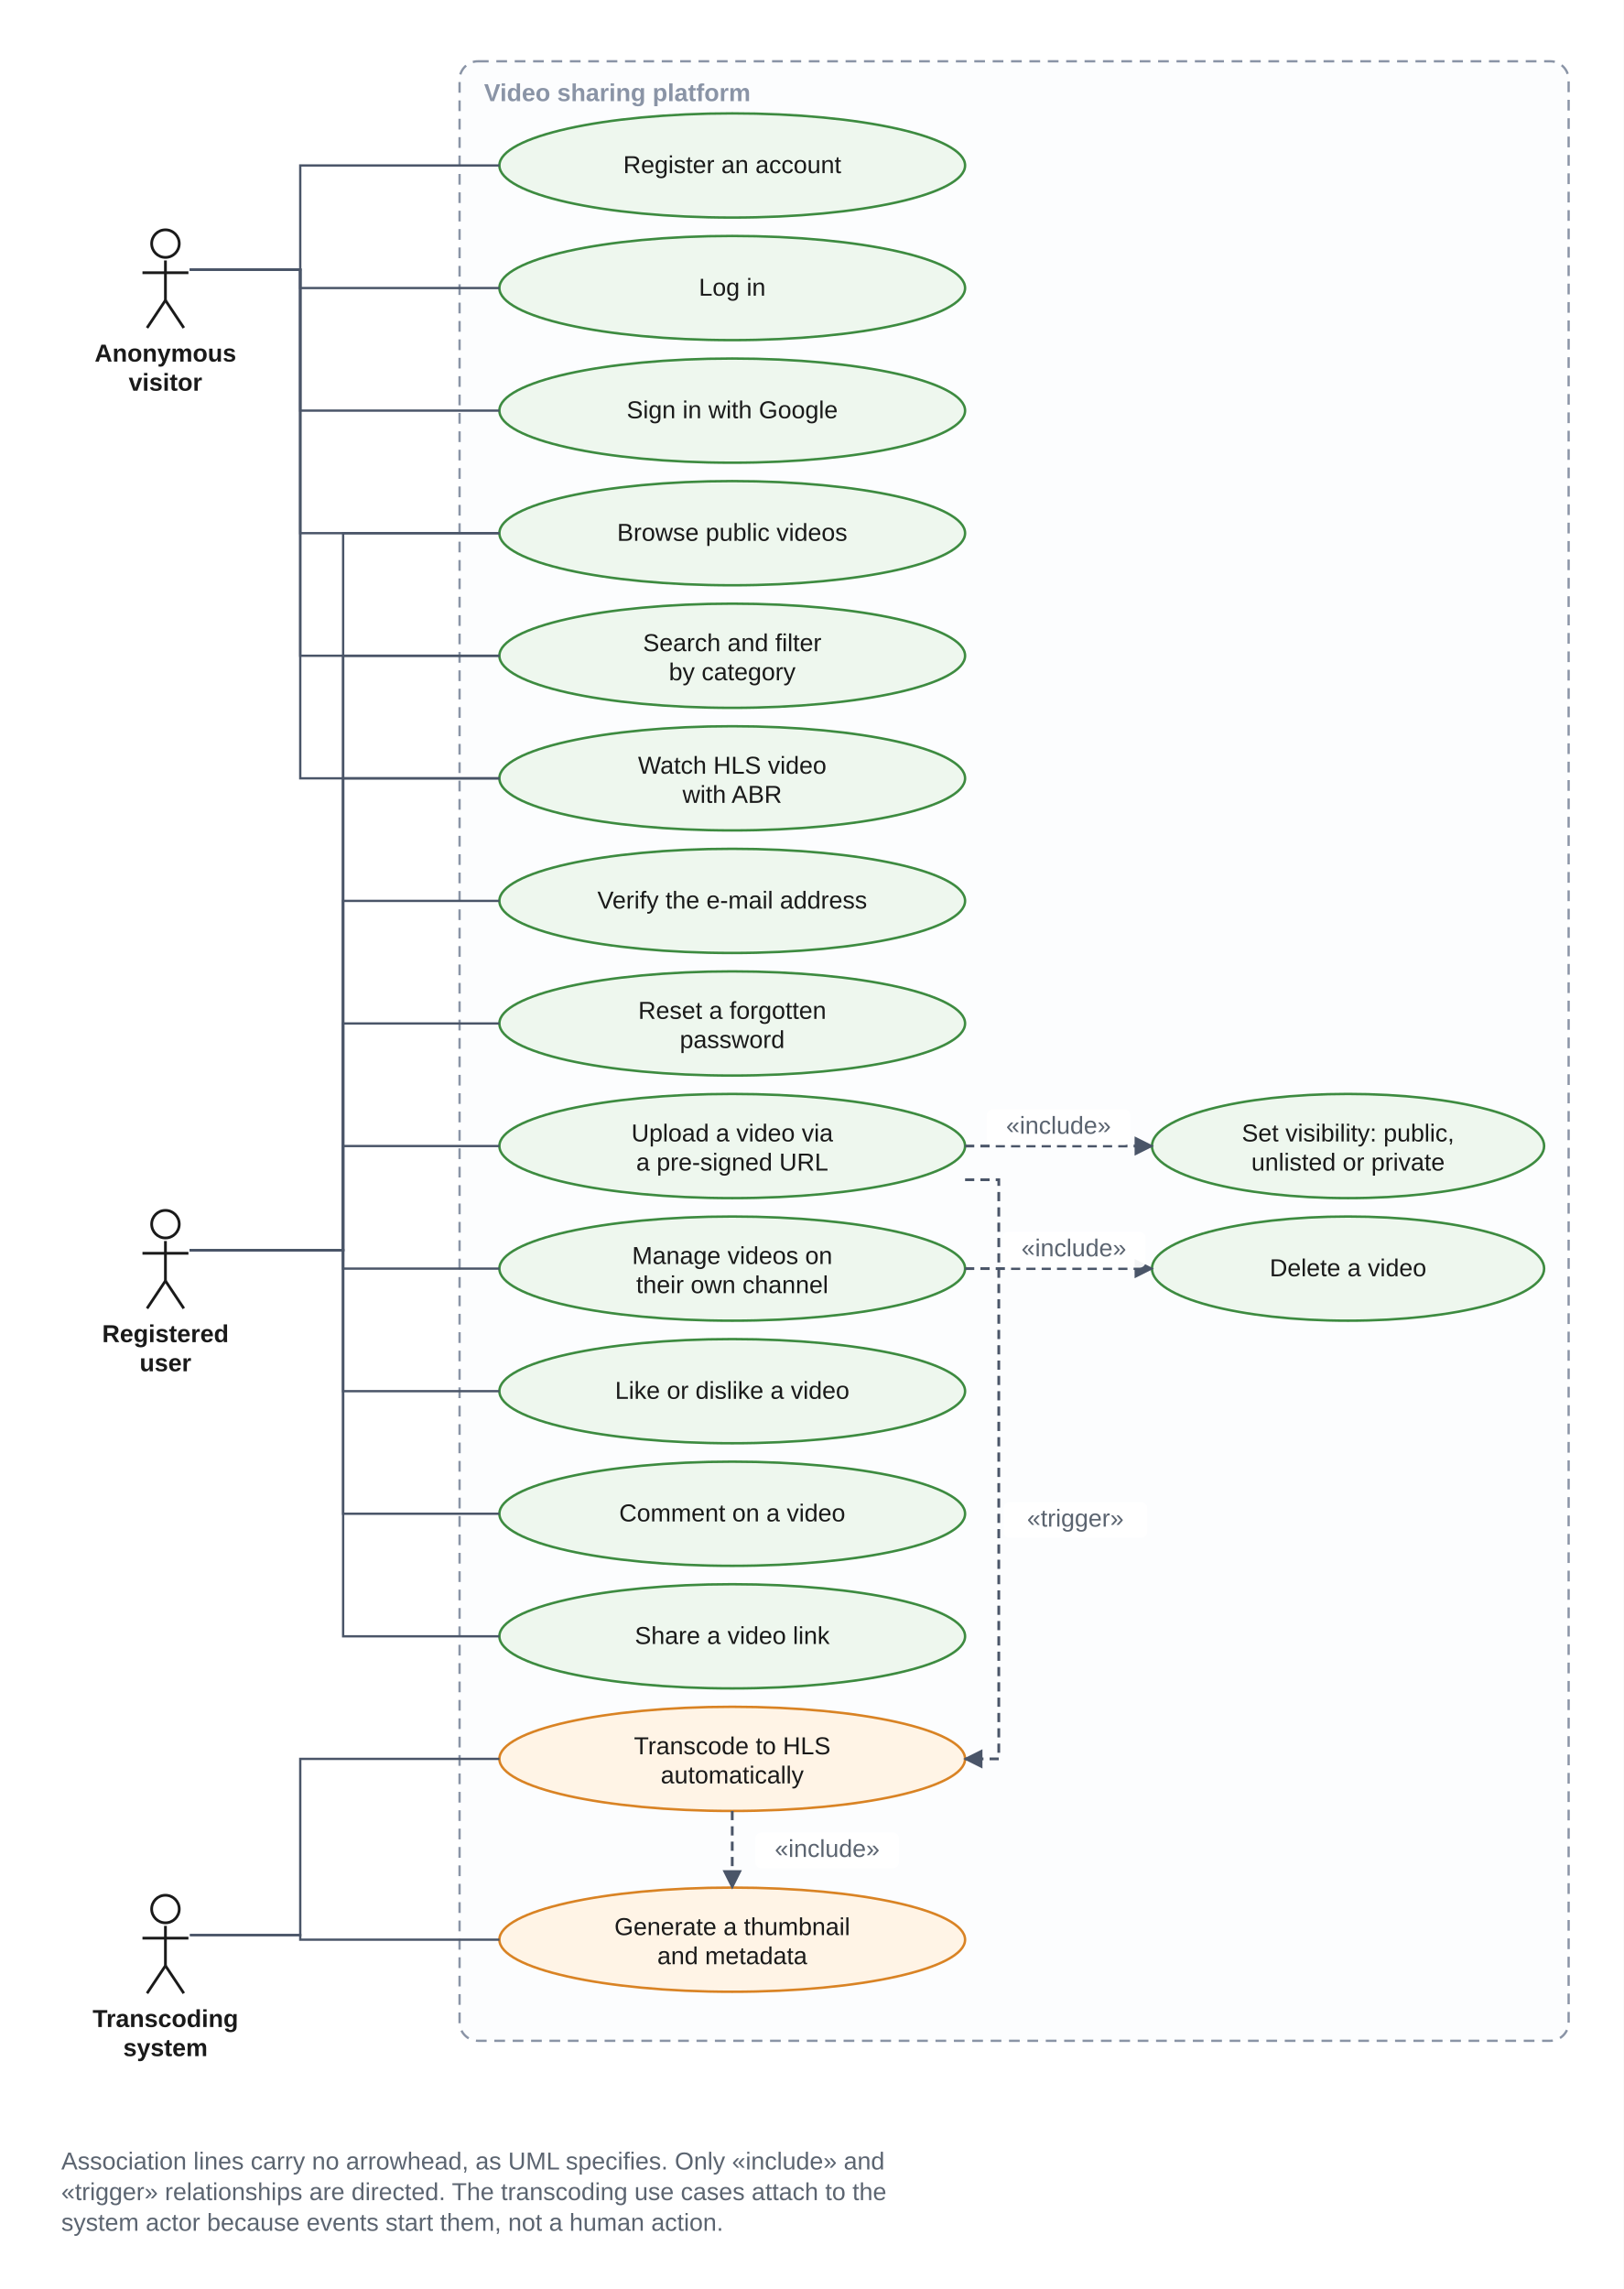
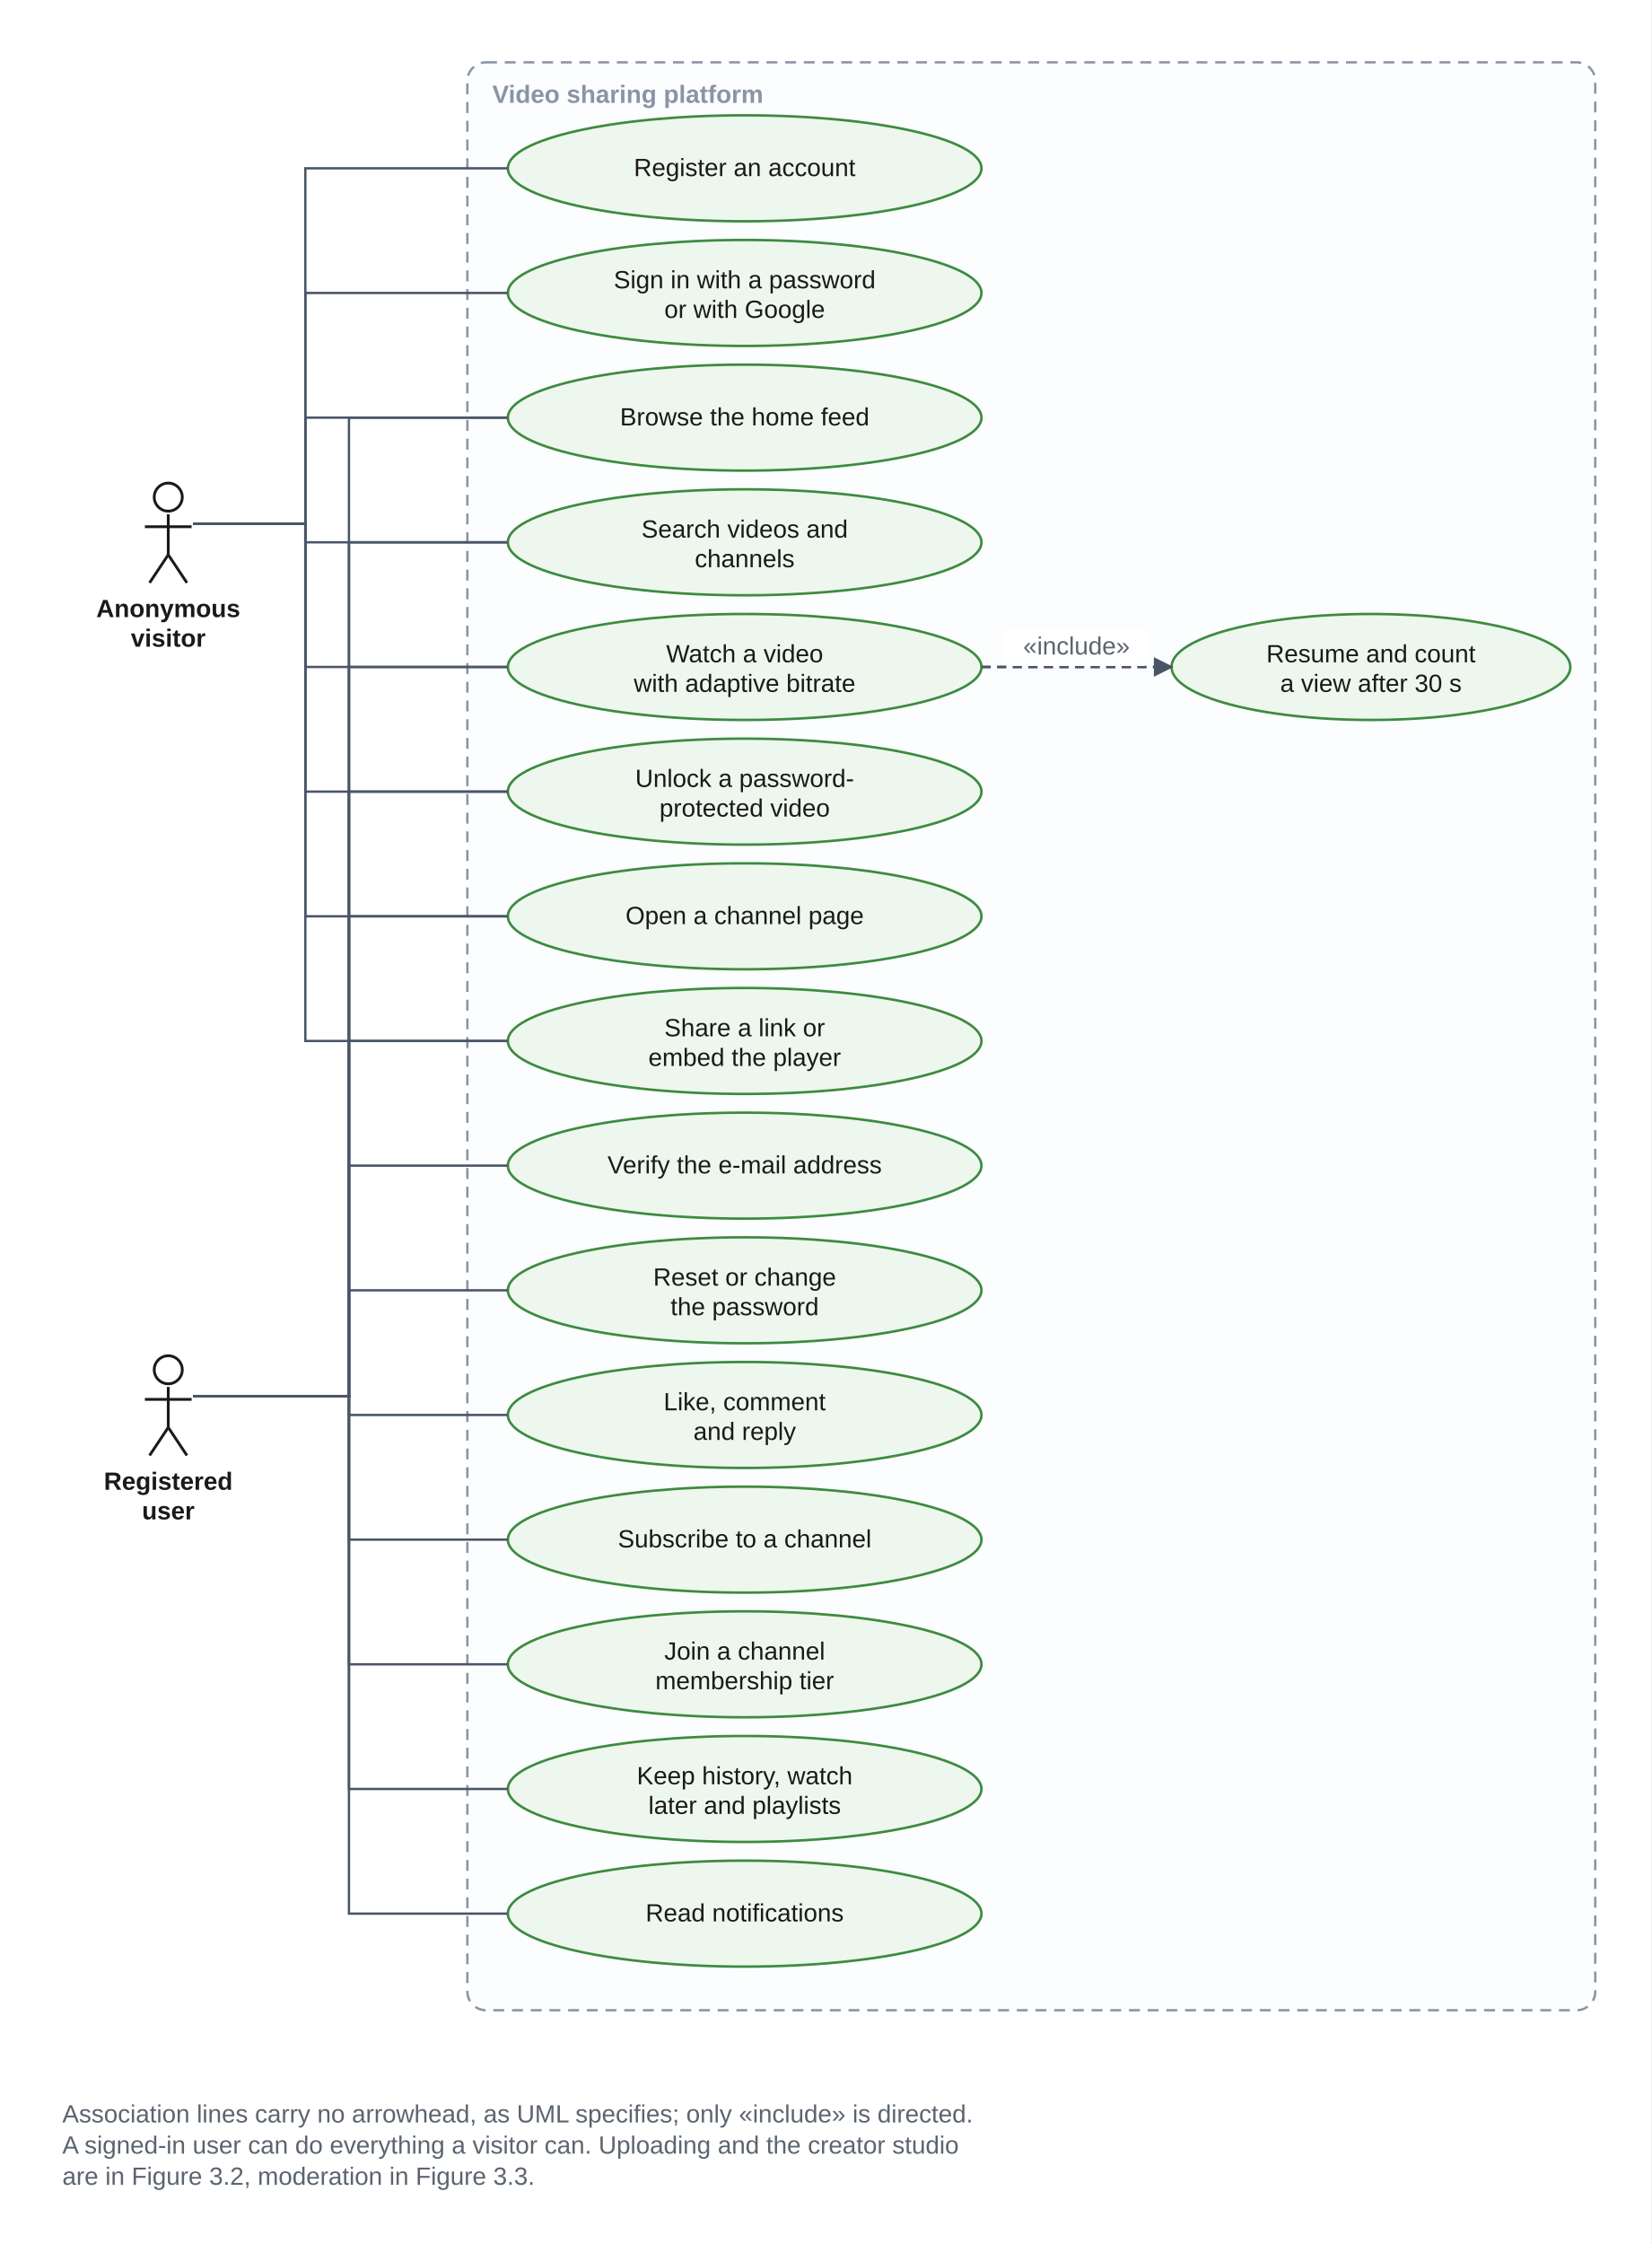
- <svg xmlns="http://www.w3.org/2000/svg" width="1060" height="1494" viewBox="0 0 1060 1494">
+ <svg xmlns="http://www.w3.org/2000/svg" width="1060" height="1440" viewBox="0 0 1060 1440">
  <defs>
    <marker id="arrow" viewBox="0 0 10 10" refX="9" refY="5" markerWidth="7" markerHeight="7" orient="auto-start-reverse">
      <path d="M 0 0 L 10 5 L 0 10 z" fill="#4a5568" />
    </marker>
  </defs>
-   <rect width="1060" height="1494" fill="#ffffff" />
-   <rect x="300" y="40" width="724" height="1292" rx="12" fill="#fcfdfe" stroke="#8a94a6" stroke-width="1.5" stroke-dasharray="7 5" />
+   <rect width="1060" height="1440" fill="#ffffff" />
+   <rect x="300" y="40" width="724" height="1250" rx="12" fill="#fcfdfe" stroke="#8a94a6" stroke-width="1.5" stroke-dasharray="7 5" />
  <text x="316" y="66.0" font-family="Arial, Helvetica, sans-serif" font-size="16" font-weight="bold" fill="#8a94a6" text-anchor="start">Video sharing platform</text>
  <ellipse cx="478" cy="108" rx="152" ry="34" fill="#eef7ee" stroke="#3d8b40" stroke-width="1.6" />
  <text x="478" y="113.0" font-family="Arial, Helvetica, sans-serif" font-size="16" font-weight="normal" fill="#1a1a1a" text-anchor="middle">Register an account</text>
  <ellipse cx="478" cy="188" rx="152" ry="34" fill="#eef7ee" stroke="#3d8b40" stroke-width="1.6" />
-   <text x="478" y="193.0" font-family="Arial, Helvetica, sans-serif" font-size="16" font-weight="normal" fill="#1a1a1a" text-anchor="middle">Log in</text>
+   <text x="478" y="185.0" font-family="Arial, Helvetica, sans-serif" font-size="16" font-weight="normal" fill="#1a1a1a" text-anchor="middle">Sign in with a password</text>
+   <text x="478" y="204.0" font-family="Arial, Helvetica, sans-serif" font-size="16" font-weight="normal" fill="#1a1a1a" text-anchor="middle">or with Google</text>
  <ellipse cx="478" cy="268" rx="152" ry="34" fill="#eef7ee" stroke="#3d8b40" stroke-width="1.6" />
-   <text x="478" y="273.0" font-family="Arial, Helvetica, sans-serif" font-size="16" font-weight="normal" fill="#1a1a1a" text-anchor="middle">Sign in with Google</text>
+   <text x="478" y="273.0" font-family="Arial, Helvetica, sans-serif" font-size="16" font-weight="normal" fill="#1a1a1a" text-anchor="middle">Browse the home feed</text>
  <ellipse cx="478" cy="348" rx="152" ry="34" fill="#eef7ee" stroke="#3d8b40" stroke-width="1.6" />
-   <text x="478" y="353.0" font-family="Arial, Helvetica, sans-serif" font-size="16" font-weight="normal" fill="#1a1a1a" text-anchor="middle">Browse public videos</text>
+   <text x="478" y="345.0" font-family="Arial, Helvetica, sans-serif" font-size="16" font-weight="normal" fill="#1a1a1a" text-anchor="middle">Search videos and</text>
+   <text x="478" y="364.0" font-family="Arial, Helvetica, sans-serif" font-size="16" font-weight="normal" fill="#1a1a1a" text-anchor="middle">channels</text>
  <ellipse cx="478" cy="428" rx="152" ry="34" fill="#eef7ee" stroke="#3d8b40" stroke-width="1.6" />
-   <text x="478" y="425.0" font-family="Arial, Helvetica, sans-serif" font-size="16" font-weight="normal" fill="#1a1a1a" text-anchor="middle">Search and filter</text>
-   <text x="478" y="444.0" font-family="Arial, Helvetica, sans-serif" font-size="16" font-weight="normal" fill="#1a1a1a" text-anchor="middle">by category</text>
+   <text x="478" y="425.0" font-family="Arial, Helvetica, sans-serif" font-size="16" font-weight="normal" fill="#1a1a1a" text-anchor="middle">Watch a video</text>
+   <text x="478" y="444.0" font-family="Arial, Helvetica, sans-serif" font-size="16" font-weight="normal" fill="#1a1a1a" text-anchor="middle">with adaptive bitrate</text>
  <ellipse cx="478" cy="508" rx="152" ry="34" fill="#eef7ee" stroke="#3d8b40" stroke-width="1.6" />
-   <text x="478" y="505.0" font-family="Arial, Helvetica, sans-serif" font-size="16" font-weight="normal" fill="#1a1a1a" text-anchor="middle">Watch HLS video</text>
-   <text x="478" y="524.0" font-family="Arial, Helvetica, sans-serif" font-size="16" font-weight="normal" fill="#1a1a1a" text-anchor="middle">with ABR</text>
+   <text x="478" y="505.0" font-family="Arial, Helvetica, sans-serif" font-size="16" font-weight="normal" fill="#1a1a1a" text-anchor="middle">Unlock a password-</text>
+   <text x="478" y="524.0" font-family="Arial, Helvetica, sans-serif" font-size="16" font-weight="normal" fill="#1a1a1a" text-anchor="middle">protected video</text>
  <ellipse cx="478" cy="588" rx="152" ry="34" fill="#eef7ee" stroke="#3d8b40" stroke-width="1.6" />
-   <text x="478" y="593.0" font-family="Arial, Helvetica, sans-serif" font-size="16" font-weight="normal" fill="#1a1a1a" text-anchor="middle">Verify the e-mail address</text>
+   <text x="478" y="593.0" font-family="Arial, Helvetica, sans-serif" font-size="16" font-weight="normal" fill="#1a1a1a" text-anchor="middle">Open a channel page</text>
  <ellipse cx="478" cy="668" rx="152" ry="34" fill="#eef7ee" stroke="#3d8b40" stroke-width="1.6" />
-   <text x="478" y="665.0" font-family="Arial, Helvetica, sans-serif" font-size="16" font-weight="normal" fill="#1a1a1a" text-anchor="middle">Reset a forgotten</text>
-   <text x="478" y="684.0" font-family="Arial, Helvetica, sans-serif" font-size="16" font-weight="normal" fill="#1a1a1a" text-anchor="middle">password</text>
+   <text x="478" y="665.0" font-family="Arial, Helvetica, sans-serif" font-size="16" font-weight="normal" fill="#1a1a1a" text-anchor="middle">Share a link or</text>
+   <text x="478" y="684.0" font-family="Arial, Helvetica, sans-serif" font-size="16" font-weight="normal" fill="#1a1a1a" text-anchor="middle">embed the player</text>
  <ellipse cx="478" cy="748" rx="152" ry="34" fill="#eef7ee" stroke="#3d8b40" stroke-width="1.6" />
-   <text x="478" y="745.0" font-family="Arial, Helvetica, sans-serif" font-size="16" font-weight="normal" fill="#1a1a1a" text-anchor="middle">Upload a video via</text>
-   <text x="478" y="764.0" font-family="Arial, Helvetica, sans-serif" font-size="16" font-weight="normal" fill="#1a1a1a" text-anchor="middle">a pre-signed URL</text>
+   <text x="478" y="753.0" font-family="Arial, Helvetica, sans-serif" font-size="16" font-weight="normal" fill="#1a1a1a" text-anchor="middle">Verify the e-mail address</text>
  <ellipse cx="478" cy="828" rx="152" ry="34" fill="#eef7ee" stroke="#3d8b40" stroke-width="1.6" />
-   <text x="478" y="825.0" font-family="Arial, Helvetica, sans-serif" font-size="16" font-weight="normal" fill="#1a1a1a" text-anchor="middle">Manage videos on</text>
-   <text x="478" y="844.0" font-family="Arial, Helvetica, sans-serif" font-size="16" font-weight="normal" fill="#1a1a1a" text-anchor="middle">their own channel</text>
+   <text x="478" y="825.0" font-family="Arial, Helvetica, sans-serif" font-size="16" font-weight="normal" fill="#1a1a1a" text-anchor="middle">Reset or change</text>
+   <text x="478" y="844.0" font-family="Arial, Helvetica, sans-serif" font-size="16" font-weight="normal" fill="#1a1a1a" text-anchor="middle">the password</text>
  <ellipse cx="478" cy="908" rx="152" ry="34" fill="#eef7ee" stroke="#3d8b40" stroke-width="1.6" />
-   <text x="478" y="913.0" font-family="Arial, Helvetica, sans-serif" font-size="16" font-weight="normal" fill="#1a1a1a" text-anchor="middle">Like or dislike a video</text>
+   <text x="478" y="905.0" font-family="Arial, Helvetica, sans-serif" font-size="16" font-weight="normal" fill="#1a1a1a" text-anchor="middle">Like, comment</text>
+   <text x="478" y="924.0" font-family="Arial, Helvetica, sans-serif" font-size="16" font-weight="normal" fill="#1a1a1a" text-anchor="middle">and reply</text>
  <ellipse cx="478" cy="988" rx="152" ry="34" fill="#eef7ee" stroke="#3d8b40" stroke-width="1.6" />
-   <text x="478" y="993.0" font-family="Arial, Helvetica, sans-serif" font-size="16" font-weight="normal" fill="#1a1a1a" text-anchor="middle">Comment on a video</text>
+   <text x="478" y="993.0" font-family="Arial, Helvetica, sans-serif" font-size="16" font-weight="normal" fill="#1a1a1a" text-anchor="middle">Subscribe to a channel</text>
  <ellipse cx="478" cy="1068" rx="152" ry="34" fill="#eef7ee" stroke="#3d8b40" stroke-width="1.6" />
-   <text x="478" y="1073.0" font-family="Arial, Helvetica, sans-serif" font-size="16" font-weight="normal" fill="#1a1a1a" text-anchor="middle">Share a video link</text>
-   <ellipse cx="478" cy="1148" rx="152" ry="34" fill="#fff4e6" stroke="#d98324" stroke-width="1.6" />
-   <text x="478" y="1145.0" font-family="Arial, Helvetica, sans-serif" font-size="16" font-weight="normal" fill="#1a1a1a" text-anchor="middle">Transcode to HLS</text>
-   <text x="478" y="1164.0" font-family="Arial, Helvetica, sans-serif" font-size="16" font-weight="normal" fill="#1a1a1a" text-anchor="middle">automatically</text>
-   <ellipse cx="478" cy="1266" rx="152" ry="34" fill="#fff4e6" stroke="#d98324" stroke-width="1.6" />
-   <text x="478" y="1263.0" font-family="Arial, Helvetica, sans-serif" font-size="16" font-weight="normal" fill="#1a1a1a" text-anchor="middle">Generate a thumbnail</text>
-   <text x="478" y="1282.0" font-family="Arial, Helvetica, sans-serif" font-size="16" font-weight="normal" fill="#1a1a1a" text-anchor="middle">and metadata</text>
-   <ellipse cx="880" cy="748" rx="128" ry="34" fill="#eef7ee" stroke="#3d8b40" stroke-width="1.6" />
-   <text x="880" y="745.0" font-family="Arial, Helvetica, sans-serif" font-size="16" font-weight="normal" fill="#1a1a1a" text-anchor="middle">Set visibility: public,</text>
-   <text x="880" y="764.0" font-family="Arial, Helvetica, sans-serif" font-size="16" font-weight="normal" fill="#1a1a1a" text-anchor="middle">unlisted or private</text>
-   <ellipse cx="880" cy="828" rx="128" ry="34" fill="#eef7ee" stroke="#3d8b40" stroke-width="1.6" />
-   <text x="880" y="833.0" font-family="Arial, Helvetica, sans-serif" font-size="16" font-weight="normal" fill="#1a1a1a" text-anchor="middle">Delete a video</text>
-   <circle cx="108" cy="159" r="9" fill="none" stroke="#1a1a1a" stroke-width="1.8" />
-   <path d="M 108 170 L 108 196" stroke="#1a1a1a" stroke-width="1.8" />
-   <path d="M 93 178 L 123 178" stroke="#1a1a1a" stroke-width="1.8" />
-   <path d="M 108 196 L 96 214" stroke="#1a1a1a" stroke-width="1.8" />
-   <path d="M 108 196 L 120 214" stroke="#1a1a1a" stroke-width="1.8" />
-   <text x="108" y="236.0" font-family="Arial, Helvetica, sans-serif" font-size="16" font-weight="bold" fill="#1a1a1a" text-anchor="middle">Anonymous</text>
-   <text x="108" y="255.0" font-family="Arial, Helvetica, sans-serif" font-size="16" font-weight="bold" fill="#1a1a1a" text-anchor="middle">visitor</text>
-   <circle cx="108" cy="799" r="9" fill="none" stroke="#1a1a1a" stroke-width="1.8" />
-   <path d="M 108 810 L 108 836" stroke="#1a1a1a" stroke-width="1.8" />
-   <path d="M 93 818 L 123 818" stroke="#1a1a1a" stroke-width="1.8" />
-   <path d="M 108 836 L 96 854" stroke="#1a1a1a" stroke-width="1.8" />
-   <path d="M 108 836 L 120 854" stroke="#1a1a1a" stroke-width="1.8" />
-   <text x="108" y="876.0" font-family="Arial, Helvetica, sans-serif" font-size="16" font-weight="bold" fill="#1a1a1a" text-anchor="middle">Registered</text>
-   <text x="108" y="895.0" font-family="Arial, Helvetica, sans-serif" font-size="16" font-weight="bold" fill="#1a1a1a" text-anchor="middle">user</text>
-   <circle cx="108" cy="1246" r="9" fill="none" stroke="#1a1a1a" stroke-width="1.8" />
-   <path d="M 108 1257 L 108 1283" stroke="#1a1a1a" stroke-width="1.8" />
-   <path d="M 93 1265 L 123 1265" stroke="#1a1a1a" stroke-width="1.8" />
-   <path d="M 108 1283 L 96 1301" stroke="#1a1a1a" stroke-width="1.8" />
-   <path d="M 108 1283 L 120 1301" stroke="#1a1a1a" stroke-width="1.8" />
-   <text x="108" y="1323.0" font-family="Arial, Helvetica, sans-serif" font-size="16" font-weight="bold" fill="#1a1a1a" text-anchor="middle">Transcoding</text>
-   <text x="108" y="1342.0" font-family="Arial, Helvetica, sans-serif" font-size="16" font-weight="bold" fill="#1a1a1a" text-anchor="middle">system</text>
-   <path d="M 124 176 L 196 176 L 196 108 L 326 108" fill="none" stroke="#4a5568" stroke-width="1.5" />
-   <path d="M 124 176 L 196 176 L 196 188 L 326 188" fill="none" stroke="#4a5568" stroke-width="1.5" />
-   <path d="M 124 176 L 196 176 L 196 268 L 326 268" fill="none" stroke="#4a5568" stroke-width="1.5" />
-   <path d="M 124 176 L 196 176 L 196 348 L 326 348" fill="none" stroke="#4a5568" stroke-width="1.5" />
-   <path d="M 124 176 L 196 176 L 196 428 L 326 428" fill="none" stroke="#4a5568" stroke-width="1.5" />
-   <path d="M 124 176 L 196 176 L 196 508 L 326 508" fill="none" stroke="#4a5568" stroke-width="1.5" />
-   <path d="M 124 816 L 224 816 L 224 348 L 326 348" fill="none" stroke="#4a5568" stroke-width="1.5" />
-   <path d="M 124 816 L 224 816 L 224 428 L 326 428" fill="none" stroke="#4a5568" stroke-width="1.5" />
-   <path d="M 124 816 L 224 816 L 224 508 L 326 508" fill="none" stroke="#4a5568" stroke-width="1.5" />
-   <path d="M 124 816 L 224 816 L 224 588 L 326 588" fill="none" stroke="#4a5568" stroke-width="1.5" />
-   <path d="M 124 816 L 224 816 L 224 668 L 326 668" fill="none" stroke="#4a5568" stroke-width="1.5" />
-   <path d="M 124 816 L 224 816 L 224 748 L 326 748" fill="none" stroke="#4a5568" stroke-width="1.5" />
-   <path d="M 124 816 L 224 816 L 224 828 L 326 828" fill="none" stroke="#4a5568" stroke-width="1.5" />
-   <path d="M 124 816 L 224 816 L 224 908 L 326 908" fill="none" stroke="#4a5568" stroke-width="1.5" />
-   <path d="M 124 816 L 224 816 L 224 988 L 326 988" fill="none" stroke="#4a5568" stroke-width="1.5" />
-   <path d="M 124 816 L 224 816 L 224 1068 L 326 1068" fill="none" stroke="#4a5568" stroke-width="1.5" />
-   <path d="M 124 1263 L 196 1263 L 196 1148 L 326 1148" fill="none" stroke="#4a5568" stroke-width="1.5" />
-   <path d="M 124 1263 L 196 1263 L 196 1266 L 326 1266" fill="none" stroke="#4a5568" stroke-width="1.5" />
-   <path d="M 630 748 L 752 748" fill="none" stroke="#4a5568" stroke-width="1.8" stroke-dasharray="6 4" marker-end="url(#arrow)" />
-   <path d="M 630 828 L 752 828" fill="none" stroke="#4a5568" stroke-width="1.8" stroke-dasharray="6 4" marker-end="url(#arrow)" />
-   <path d="M 630 770 L 652 770 L 652 1148 L 630 1148" fill="none" stroke="#4a5568" stroke-width="1.8" stroke-dasharray="6 4" marker-end="url(#arrow)" />
-   <path d="M 478 1182 L 478 1232" fill="none" stroke="#4a5568" stroke-width="1.8" stroke-dasharray="6 4" marker-end="url(#arrow)" />
-   <text x="40" y="1416.0" font-family="Arial, Helvetica, sans-serif" font-size="16" font-weight="normal" fill="#5b6470" text-anchor="start">Association lines carry no arrowhead, as UML specifies. Only «include» and</text>
-   <text x="40" y="1436.0" font-family="Arial, Helvetica, sans-serif" font-size="16" font-weight="normal" fill="#5b6470" text-anchor="start">«trigger» relationships are directed. The transcoding use cases attach to the</text>
-   <text x="40" y="1456.0" font-family="Arial, Helvetica, sans-serif" font-size="16" font-weight="normal" fill="#5b6470" text-anchor="start">system actor because events start them, not a human action.</text>
-   <rect x="644.1" y="724.0" width="93.8" height="23.4" rx="4" fill="#ffffff" fill-opacity="0.93" />
-   <text x="691" y="740.0" font-family="Arial, Helvetica, sans-serif" font-size="16" font-weight="normal" fill="#5b6470" text-anchor="middle">«include»</text>
-   <rect x="654.1" y="804.0" width="93.8" height="23.4" rx="4" fill="#ffffff" fill-opacity="0.93" />
-   <text x="701" y="820.0" font-family="Arial, Helvetica, sans-serif" font-size="16" font-weight="normal" fill="#5b6470" text-anchor="middle">«include»</text>
-   <rect x="655.1" y="980.4" width="93.8" height="23.4" rx="4" fill="#ffffff" fill-opacity="0.93" />
-   <text x="702" y="996.4" font-family="Arial, Helvetica, sans-serif" font-size="16" font-weight="normal" fill="#5b6470" text-anchor="middle">«trigger»</text>
-   <rect x="493.1" y="1196.0" width="93.8" height="23.4" rx="4" fill="#ffffff" fill-opacity="0.93" />
-   <text x="540" y="1212.0" font-family="Arial, Helvetica, sans-serif" font-size="16" font-weight="normal" fill="#5b6470" text-anchor="middle">«include»</text>
+   <text x="478" y="1065.0" font-family="Arial, Helvetica, sans-serif" font-size="16" font-weight="normal" fill="#1a1a1a" text-anchor="middle">Join a channel</text>
+   <text x="478" y="1084.0" font-family="Arial, Helvetica, sans-serif" font-size="16" font-weight="normal" fill="#1a1a1a" text-anchor="middle">membership tier</text>
+   <ellipse cx="478" cy="1148" rx="152" ry="34" fill="#eef7ee" stroke="#3d8b40" stroke-width="1.6" />
+   <text x="478" y="1145.0" font-family="Arial, Helvetica, sans-serif" font-size="16" font-weight="normal" fill="#1a1a1a" text-anchor="middle">Keep history, watch</text>
+   <text x="478" y="1164.0" font-family="Arial, Helvetica, sans-serif" font-size="16" font-weight="normal" fill="#1a1a1a" text-anchor="middle">later and playlists</text>
+   <ellipse cx="478" cy="1228" rx="152" ry="34" fill="#eef7ee" stroke="#3d8b40" stroke-width="1.6" />
+   <text x="478" y="1233.0" font-family="Arial, Helvetica, sans-serif" font-size="16" font-weight="normal" fill="#1a1a1a" text-anchor="middle">Read notifications</text>
+   <ellipse cx="880" cy="428" rx="128" ry="34" fill="#eef7ee" stroke="#3d8b40" stroke-width="1.6" />
+   <text x="880" y="425.0" font-family="Arial, Helvetica, sans-serif" font-size="16" font-weight="normal" fill="#1a1a1a" text-anchor="middle">Resume and count</text>
+   <text x="880" y="444.0" font-family="Arial, Helvetica, sans-serif" font-size="16" font-weight="normal" fill="#1a1a1a" text-anchor="middle">a view after 30 s</text>
+   <circle cx="108" cy="319" r="9" fill="none" stroke="#1a1a1a" stroke-width="1.8" />
+   <path d="M 108 330 L 108 356" stroke="#1a1a1a" stroke-width="1.8" />
+   <path d="M 93 338 L 123 338" stroke="#1a1a1a" stroke-width="1.8" />
+   <path d="M 108 356 L 96 374" stroke="#1a1a1a" stroke-width="1.8" />
+   <path d="M 108 356 L 120 374" stroke="#1a1a1a" stroke-width="1.8" />
+   <text x="108" y="396.0" font-family="Arial, Helvetica, sans-serif" font-size="16" font-weight="bold" fill="#1a1a1a" text-anchor="middle">Anonymous</text>
+   <text x="108" y="415.0" font-family="Arial, Helvetica, sans-serif" font-size="16" font-weight="bold" fill="#1a1a1a" text-anchor="middle">visitor</text>
+   <circle cx="108" cy="879" r="9" fill="none" stroke="#1a1a1a" stroke-width="1.8" />
+   <path d="M 108 890 L 108 916" stroke="#1a1a1a" stroke-width="1.8" />
+   <path d="M 93 898 L 123 898" stroke="#1a1a1a" stroke-width="1.8" />
+   <path d="M 108 916 L 96 934" stroke="#1a1a1a" stroke-width="1.8" />
+   <path d="M 108 916 L 120 934" stroke="#1a1a1a" stroke-width="1.8" />
+   <text x="108" y="956.0" font-family="Arial, Helvetica, sans-serif" font-size="16" font-weight="bold" fill="#1a1a1a" text-anchor="middle">Registered</text>
+   <text x="108" y="975.0" font-family="Arial, Helvetica, sans-serif" font-size="16" font-weight="bold" fill="#1a1a1a" text-anchor="middle">user</text>
+   <path d="M 124 336 L 196 336 L 196 108 L 326 108" fill="none" stroke="#4a5568" stroke-width="1.5" />
+   <path d="M 124 336 L 196 336 L 196 188 L 326 188" fill="none" stroke="#4a5568" stroke-width="1.5" />
+   <path d="M 124 336 L 196 336 L 196 268 L 326 268" fill="none" stroke="#4a5568" stroke-width="1.5" />
+   <path d="M 124 336 L 196 336 L 196 348 L 326 348" fill="none" stroke="#4a5568" stroke-width="1.5" />
+   <path d="M 124 336 L 196 336 L 196 428 L 326 428" fill="none" stroke="#4a5568" stroke-width="1.5" />
+   <path d="M 124 336 L 196 336 L 196 508 L 326 508" fill="none" stroke="#4a5568" stroke-width="1.5" />
+   <path d="M 124 336 L 196 336 L 196 588 L 326 588" fill="none" stroke="#4a5568" stroke-width="1.5" />
+   <path d="M 124 336 L 196 336 L 196 668 L 326 668" fill="none" stroke="#4a5568" stroke-width="1.5" />
+   <path d="M 124 896 L 224 896 L 224 268 L 326 268" fill="none" stroke="#4a5568" stroke-width="1.5" />
+   <path d="M 124 896 L 224 896 L 224 348 L 326 348" fill="none" stroke="#4a5568" stroke-width="1.5" />
+   <path d="M 124 896 L 224 896 L 224 428 L 326 428" fill="none" stroke="#4a5568" stroke-width="1.5" />
+   <path d="M 124 896 L 224 896 L 224 508 L 326 508" fill="none" stroke="#4a5568" stroke-width="1.5" />
+   <path d="M 124 896 L 224 896 L 224 588 L 326 588" fill="none" stroke="#4a5568" stroke-width="1.5" />
+   <path d="M 124 896 L 224 896 L 224 668 L 326 668" fill="none" stroke="#4a5568" stroke-width="1.5" />
+   <path d="M 124 896 L 224 896 L 224 748 L 326 748" fill="none" stroke="#4a5568" stroke-width="1.5" />
+   <path d="M 124 896 L 224 896 L 224 828 L 326 828" fill="none" stroke="#4a5568" stroke-width="1.5" />
+   <path d="M 124 896 L 224 896 L 224 908 L 326 908" fill="none" stroke="#4a5568" stroke-width="1.5" />
+   <path d="M 124 896 L 224 896 L 224 988 L 326 988" fill="none" stroke="#4a5568" stroke-width="1.5" />
+   <path d="M 124 896 L 224 896 L 224 1068 L 326 1068" fill="none" stroke="#4a5568" stroke-width="1.5" />
+   <path d="M 124 896 L 224 896 L 224 1148 L 326 1148" fill="none" stroke="#4a5568" stroke-width="1.5" />
+   <path d="M 124 896 L 224 896 L 224 1228 L 326 1228" fill="none" stroke="#4a5568" stroke-width="1.5" />
+   <path d="M 630 428 L 752 428" fill="none" stroke="#4a5568" stroke-width="1.8" stroke-dasharray="6 4" marker-end="url(#arrow)" />
+   <text x="40" y="1362.0" font-family="Arial, Helvetica, sans-serif" font-size="16" font-weight="normal" fill="#5b6470" text-anchor="start">Association lines carry no arrowhead, as UML specifies; only «include» is directed.</text>
+   <text x="40" y="1382.0" font-family="Arial, Helvetica, sans-serif" font-size="16" font-weight="normal" fill="#5b6470" text-anchor="start">A signed-in user can do everything a visitor can. Uploading and the creator studio</text>
+   <text x="40" y="1402.0" font-family="Arial, Helvetica, sans-serif" font-size="16" font-weight="normal" fill="#5b6470" text-anchor="start">are in Figure 3.2, moderation in Figure 3.3.</text>
+   <rect x="644.1" y="404.0" width="93.8" height="23.4" rx="4" fill="#ffffff" fill-opacity="0.93" />
+   <text x="691" y="420.0" font-family="Arial, Helvetica, sans-serif" font-size="16" font-weight="normal" fill="#5b6470" text-anchor="middle">«include»</text>
</svg>
